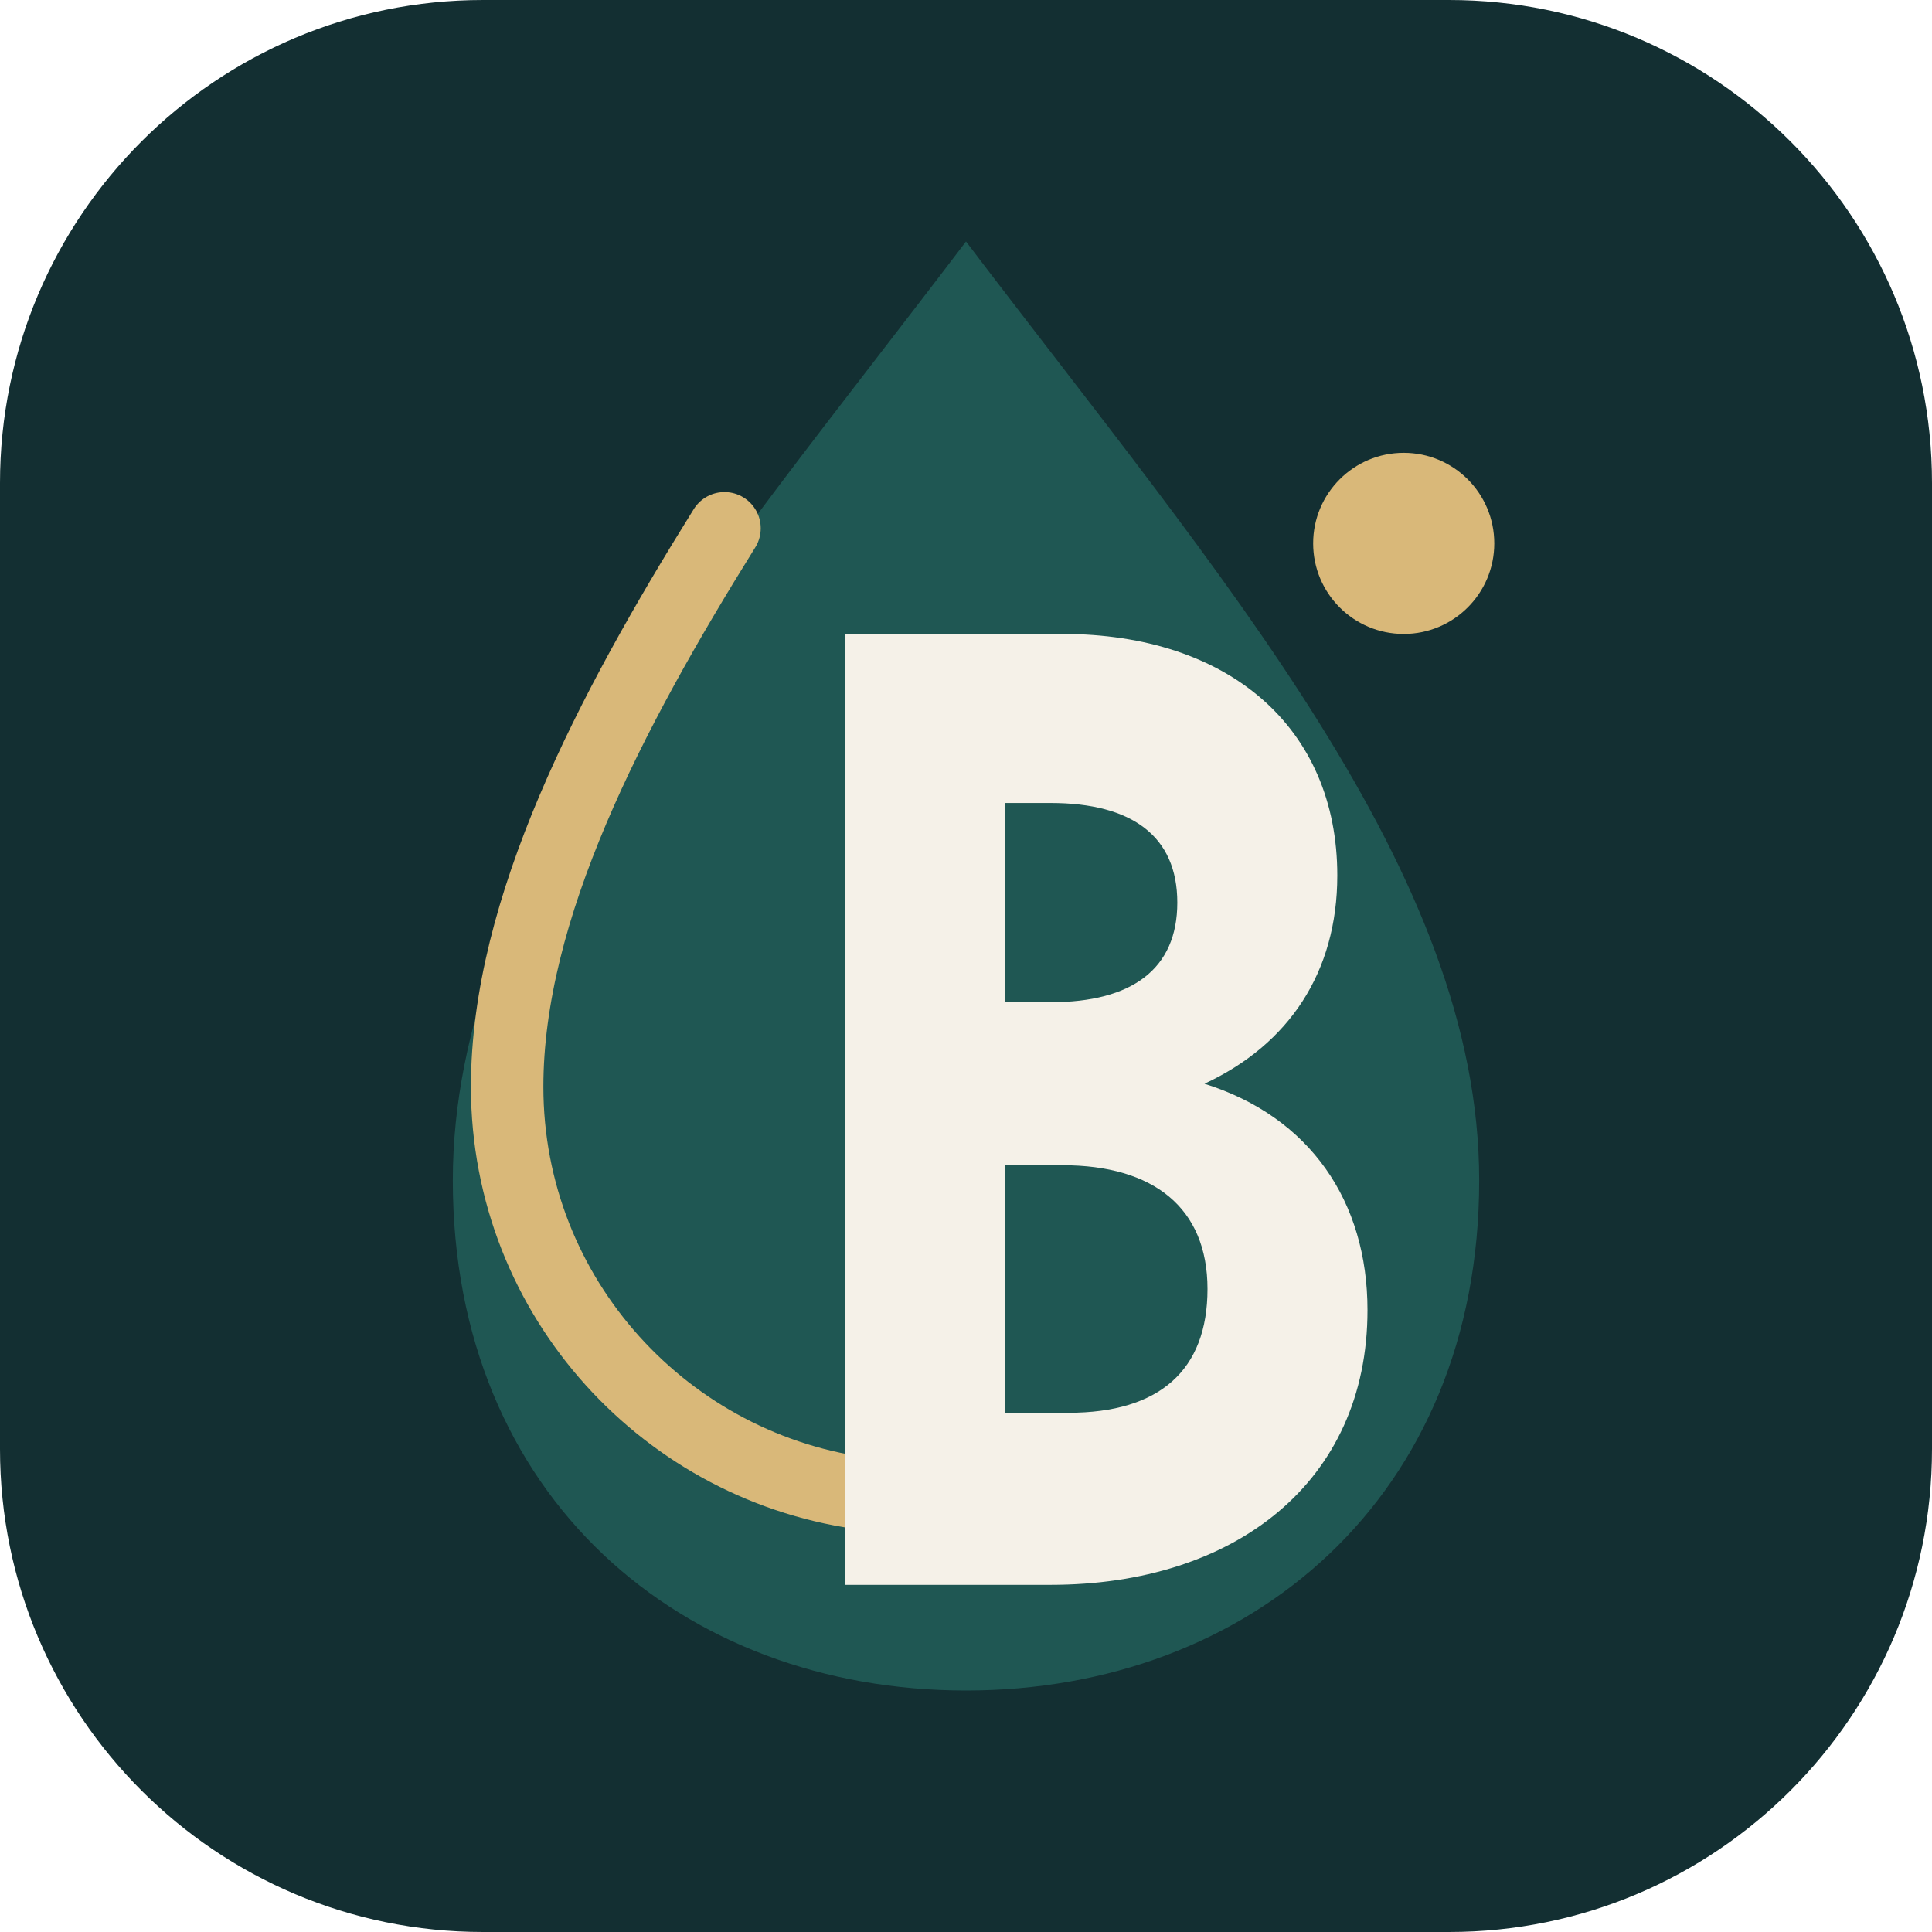
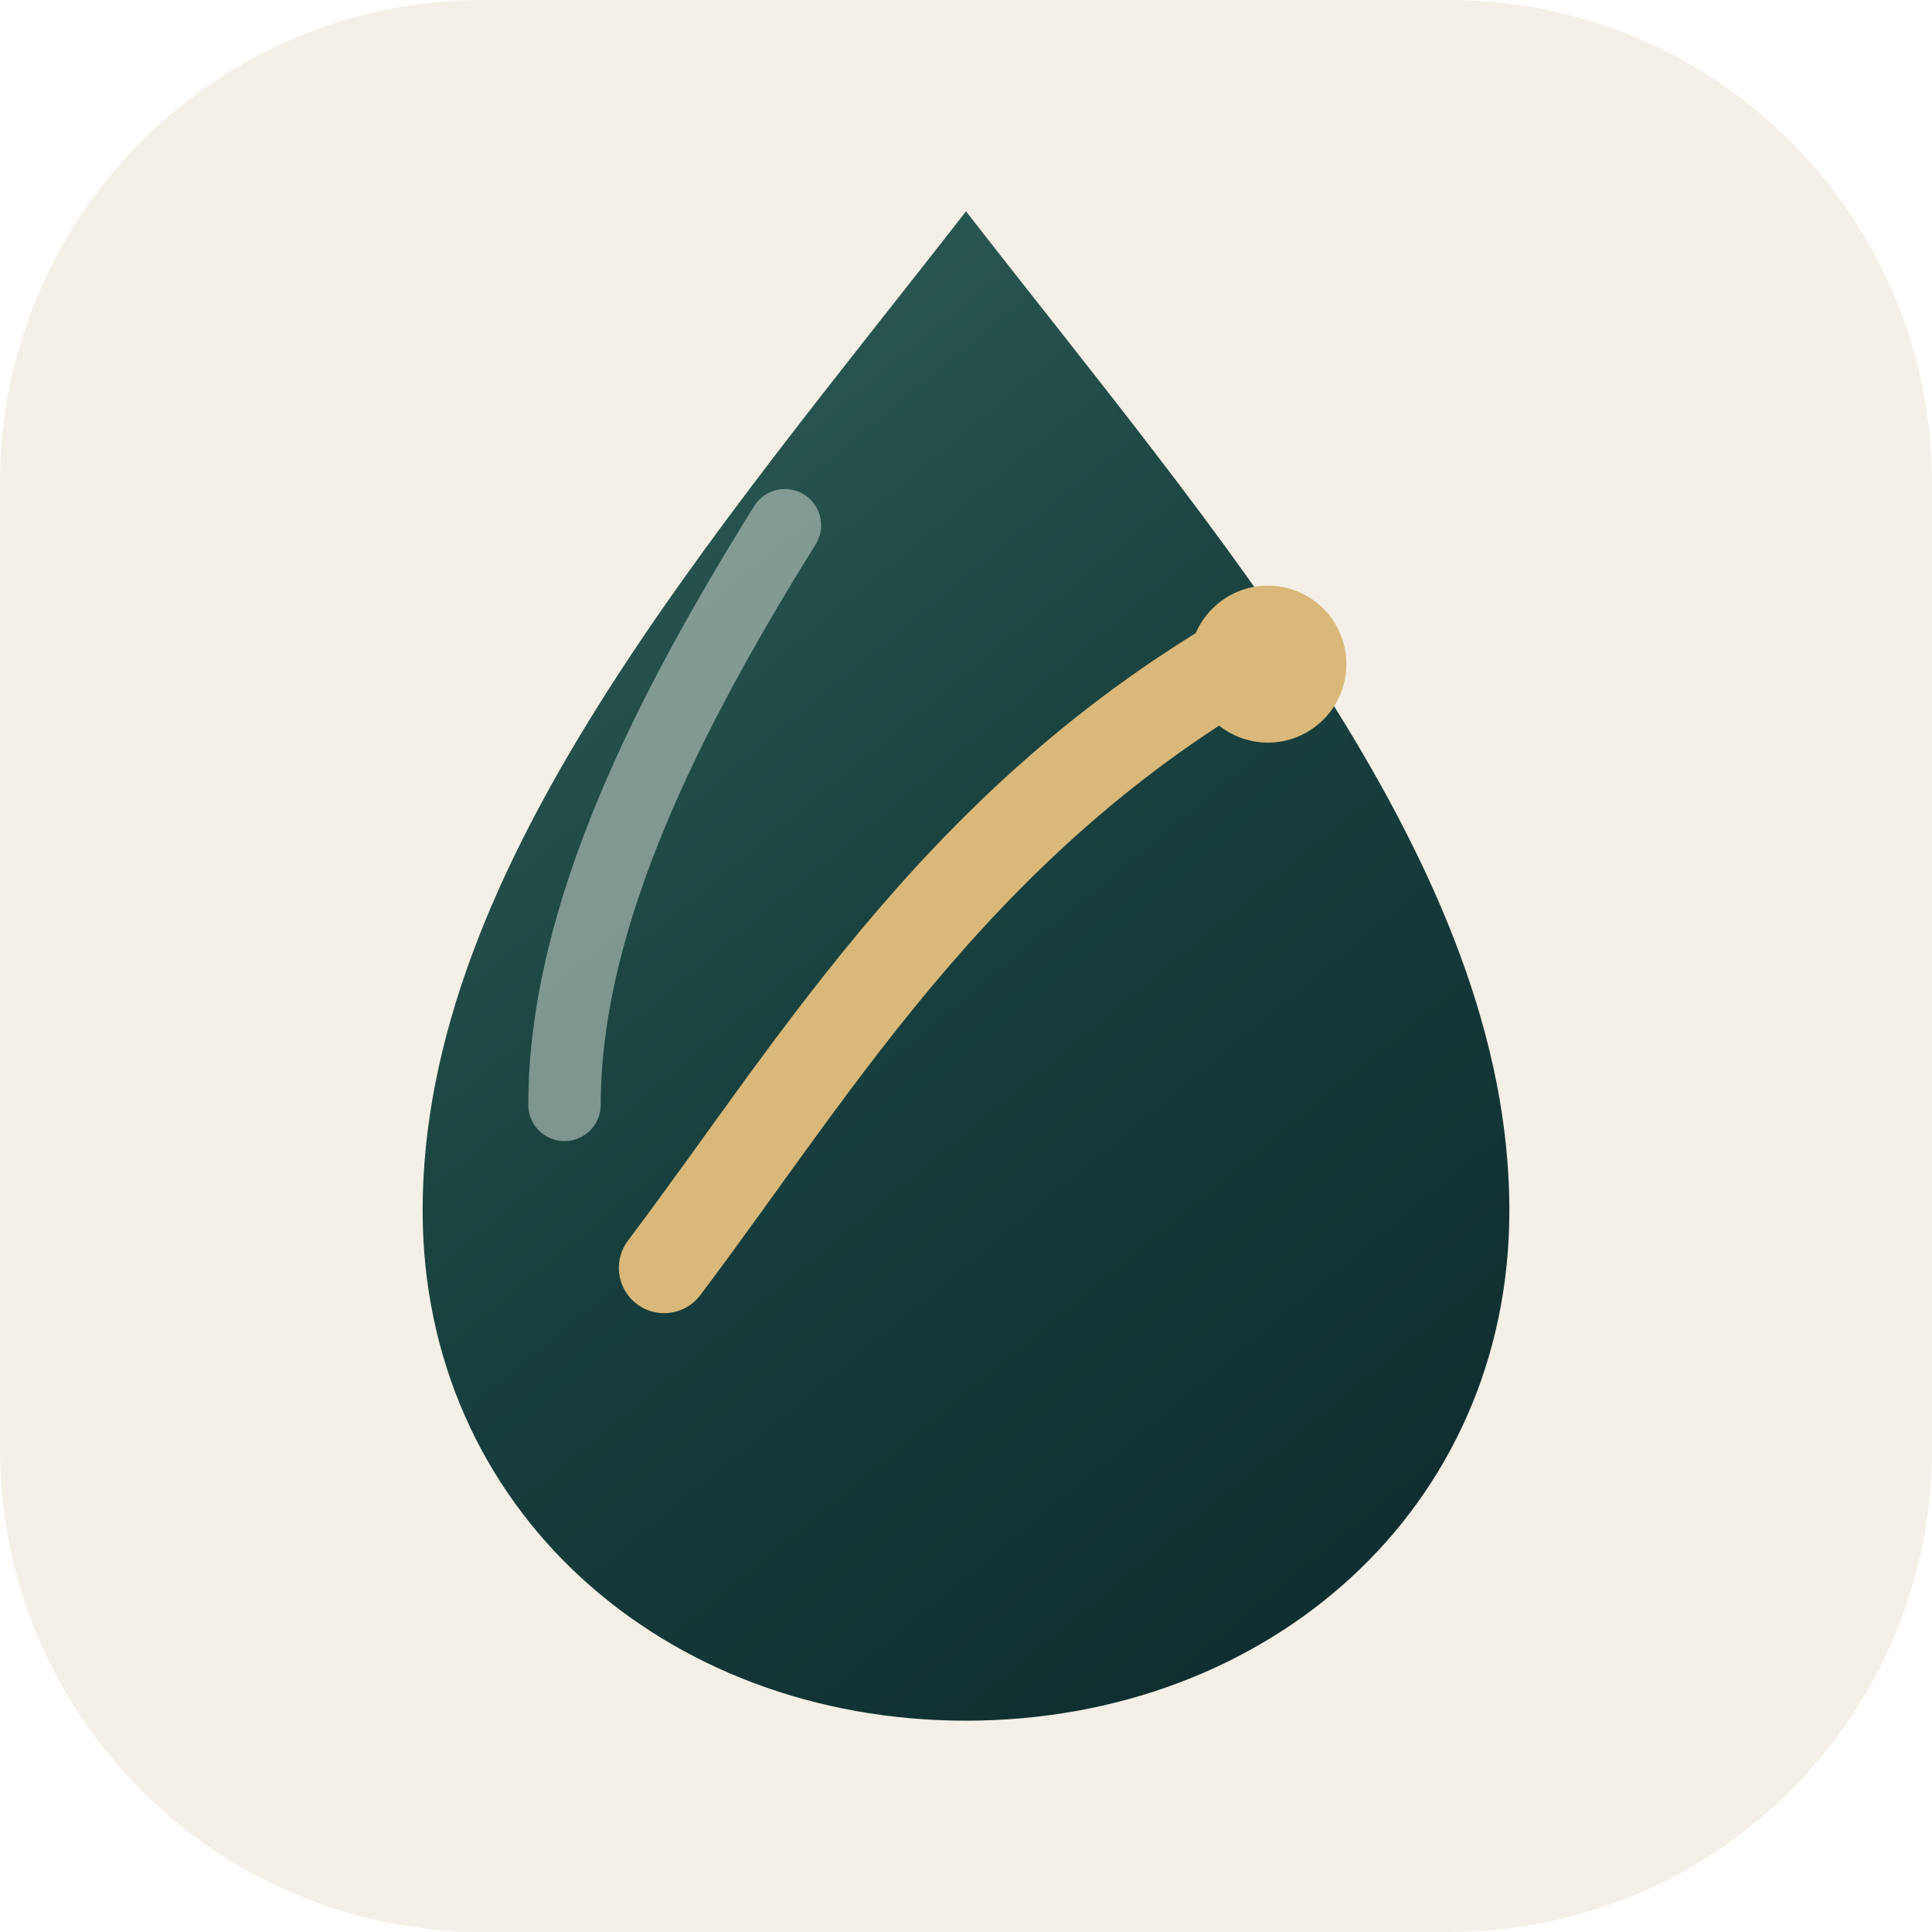
<svg xmlns="http://www.w3.org/2000/svg" viewBox="0 0 64 64">
-   <rect width="64" height="64" rx="16" fill="#132f32" />
-   <path d="M32 8c-8.5 11.2-17 20.9-17 31.1C15 49.6 22.6 56 32 56s17-6.4 17-16.9C49 28.9 40.5 19.2 32 8Z" fill="#1f5753" />
-   <path d="M24 17.5c-3.8 6.1-7.2 12.6-7.2 18.5 0 7 5.3 12.7 12 13.5" fill="none" stroke="#d9b879" stroke-width="2.4" stroke-linecap="round" />
-   <path d="M28 21h7.2c5.5 0 9.1 3.1 9.1 8 0 3.2-1.6 5.6-4.4 6.9 3.5 1.1 5.4 3.9 5.4 7.5 0 5.7-4.4 9.1-10.5 9.1H28V21Zm5.3 5.6v6.6h1.5c2.7 0 4.2-1.1 4.2-3.3s-1.5-3.3-4.2-3.3h-1.5Zm0 12v8.2h2.1c3 0 4.6-1.4 4.6-4.1s-1.8-4.1-4.8-4.1h-1.9Z" fill="#f5f1e8" />
-   <circle cx="46.5" cy="18" r="3" fill="#d9b879" />
+   <defs>
+     <linearGradient id="resin" x1="14" y1="10" x2="52" y2="56" gradientUnits="userSpaceOnUse">
+       <stop stop-color="#315f58" />
+       <stop offset=".48" stop-color="#173f3d" />
+       <stop offset="1" stop-color="#0d282a" />
+     </linearGradient>
+   </defs>
+   <rect width="64" height="64" rx="16" fill="#f4f0e7" />
+   <path d="M32 7c-8.4 10.8-18 21.7-18 33.1C14 50 22 57 32 57s18-7 18-16.9C50 28.7 40.4 17.8 32 7Z" fill="url(#resin)" />
+   <path d="M22 42c5.2-6.9 10-15.2 20.2-20.8" fill="none" stroke="#d9b879" stroke-width="3" stroke-linecap="round" />
+   <path d="M26 17.4c-3.8 6.1-7.3 12.9-7.3 19.2" fill="none" stroke="#d7e1d7" stroke-opacity=".52" stroke-width="2.4" stroke-linecap="round" />
+   <circle cx="42" cy="22" r="2.6" fill="#d9b879" />
</svg>
